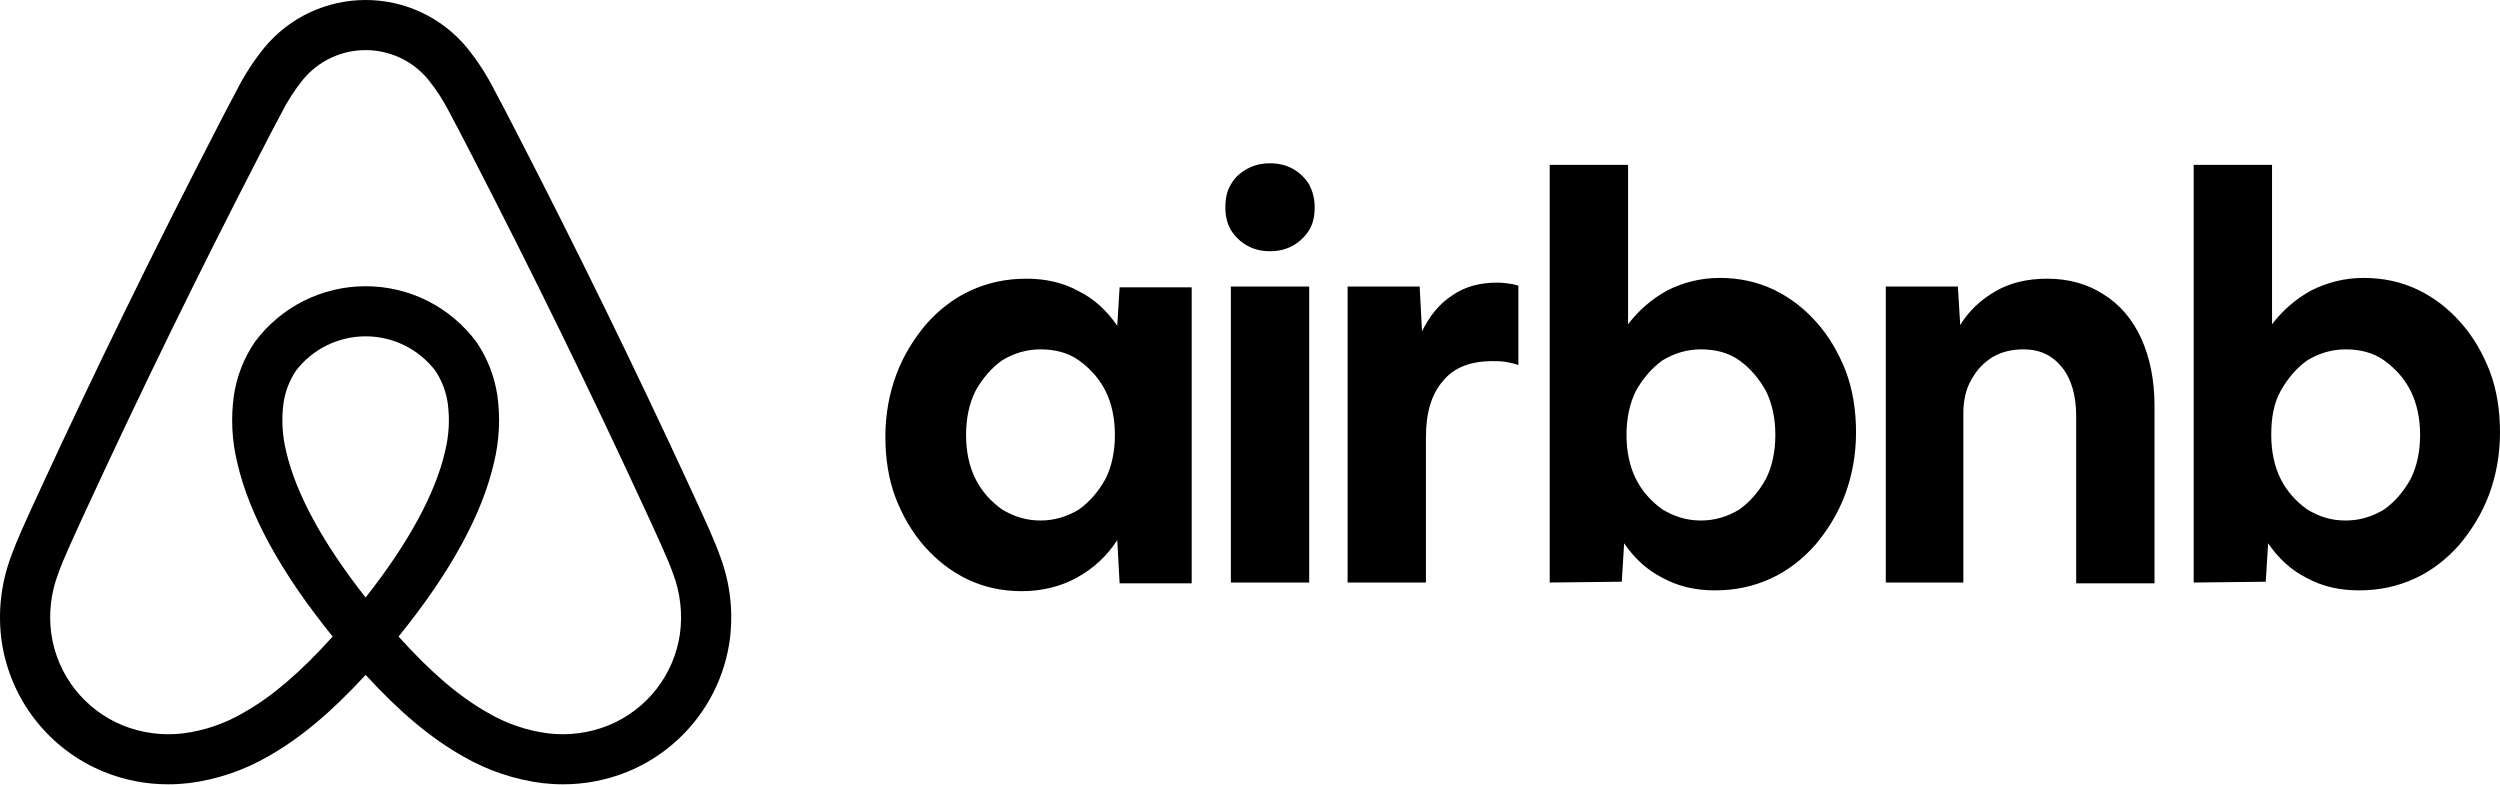
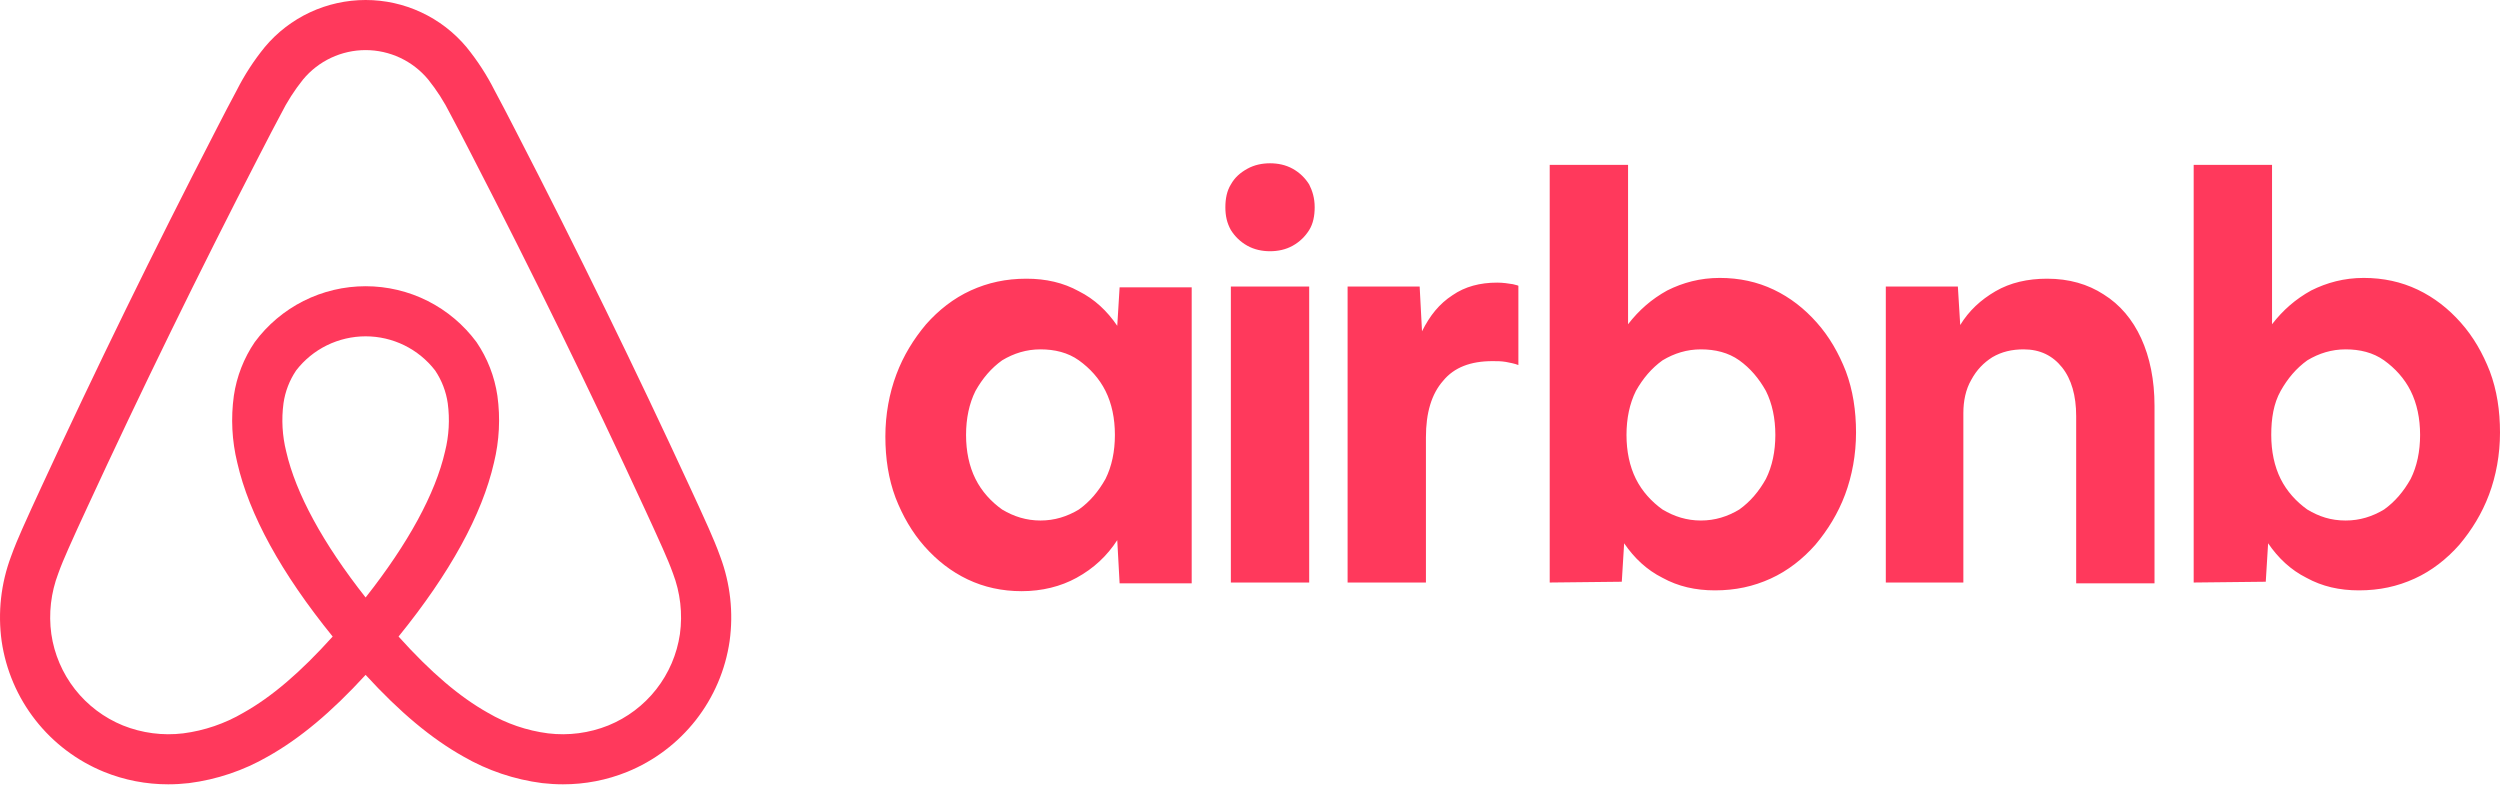
- <svg width="102" height="32" style="display:block">
-   <path d="M29.386 22.71C29.243 22.307 29.075 21.918 28.916 21.556C28.67 21.001 28.413 20.445 28.164 19.907L28.144 19.864C25.925 15.059 23.544 10.188 21.066 5.387L20.961 5.183C20.708 4.693 20.447 4.186 20.178 3.688C19.86 3.058 19.474 2.464 19.028 1.917C18.524 1.317 17.896 0.834 17.185 0.503C16.475 0.171 15.7 -9.83959e-05 14.916 4.23317e-08C14.133 9.84805e-05 13.358 0.172 12.648 0.503C11.938 0.835 11.309 1.317 10.806 1.918C10.36 2.465 9.974 3.059 9.656 3.689C9.385 4.191 9.121 4.703 8.866 5.198L8.769 5.387C6.291 10.188 3.909 15.059 1.69 19.864L1.658 19.934C1.413 20.463 1.161 21.01 0.919 21.556C0.759 21.917 0.592 22.306 0.448 22.71C0.037 23.81 -0.094 24.995 0.067 26.159C0.238 27.334 0.713 28.445 1.446 29.38C2.179 30.316 3.144 31.044 4.246 31.493C5.078 31.83 5.968 32.002 6.866 32C7.148 32 7.43 31.983 7.71 31.951C8.846 31.806 9.941 31.437 10.932 30.864C12.232 30.134 13.515 29.064 14.917 27.535C16.319 29.064 17.603 30.134 18.902 30.864C19.893 31.437 20.989 31.806 22.124 31.951C22.404 31.983 22.686 32 22.968 32C23.866 32.002 24.756 31.83 25.588 31.493C26.69 31.044 27.655 30.316 28.389 29.38C29.122 28.445 29.597 27.334 29.768 26.159C29.929 24.995 29.798 23.81 29.386 22.71ZM14.917 24.377C13.182 22.177 12.068 20.134 11.677 18.421C11.517 17.779 11.479 17.113 11.566 16.457C11.634 15.977 11.81 15.518 12.082 15.115C12.416 14.681 12.846 14.33 13.337 14.089C13.829 13.848 14.37 13.722 14.918 13.722C15.466 13.722 16.006 13.848 16.498 14.089C16.989 14.331 17.419 14.682 17.753 15.115C18.024 15.518 18.201 15.977 18.269 16.458C18.356 17.114 18.318 17.78 18.157 18.422C17.766 20.135 16.653 22.177 14.917 24.377ZM27.741 25.869C27.621 26.691 27.289 27.467 26.776 28.122C26.264 28.776 25.589 29.285 24.818 29.599C24.039 29.911 23.194 30.022 22.361 29.921C21.495 29.809 20.66 29.524 19.907 29.082C18.75 28.433 17.579 27.435 16.261 25.971C18.359 23.385 19.669 21 20.154 18.877C20.372 17.984 20.42 17.058 20.294 16.148C20.179 15.363 19.888 14.615 19.442 13.959C18.919 13.252 18.238 12.677 17.452 12.28C16.666 11.884 15.798 11.678 14.918 11.678C14.037 11.678 13.169 11.884 12.383 12.28C11.597 12.677 10.915 13.252 10.393 13.959C9.947 14.614 9.656 15.362 9.541 16.146C9.415 17.057 9.462 17.982 9.68 18.875C10.165 20.999 11.475 23.384 13.573 25.971C12.255 27.435 11.085 28.433 9.928 29.082C9.175 29.524 8.34 29.809 7.474 29.921C6.641 30.022 5.795 29.911 5.016 29.599C4.246 29.285 3.571 28.776 3.058 28.122C2.546 27.467 2.213 26.691 2.094 25.869C1.979 25.033 2.077 24.183 2.378 23.395C2.493 23.073 2.627 22.757 2.793 22.382C3.027 21.851 3.277 21.311 3.518 20.79L3.55 20.72C5.756 15.942 8.125 11.098 10.589 6.323L10.688 6.133C10.938 5.646 11.198 5.143 11.46 4.656C11.71 4.155 12.013 3.682 12.364 3.244C12.675 2.869 13.065 2.567 13.506 2.359C13.947 2.152 14.429 2.044 14.917 2.044C15.405 2.044 15.887 2.152 16.328 2.359C16.769 2.567 17.159 2.869 17.47 3.244C17.821 3.681 18.124 4.154 18.374 4.655C18.634 5.137 18.891 5.636 19.14 6.119L19.245 6.323C21.71 11.098 24.078 15.941 26.285 20.72L26.305 20.763C26.55 21.294 26.803 21.842 27.042 22.382C27.208 22.758 27.342 23.074 27.457 23.394C27.758 24.182 27.855 25.033 27.741 25.869Z" fill="currentcolor" />
-   <path d="M41.685 24.12C40.886 24.12 40.151 23.959 39.479 23.639C38.808 23.319 38.233 22.87 37.721 22.294C37.21 21.717 36.826 21.044 36.539 20.308C36.251 19.539 36.123 18.706 36.123 17.809C36.123 16.912 36.283 16.047 36.571 15.279C36.858 14.51 37.274 13.837 37.785 13.229C38.297 12.652 38.904 12.172 39.607 11.851C40.31 11.531 41.045 11.371 41.877 11.371C42.676 11.371 43.379 11.531 44.018 11.883C44.657 12.204 45.169 12.684 45.584 13.293L45.68 11.723H48.621V23.799H45.68L45.584 22.038C45.169 22.678 44.625 23.191 43.922 23.575C43.283 23.927 42.516 24.12 41.685 24.12ZM42.452 21.237C43.027 21.237 43.539 21.076 44.018 20.788C44.466 20.468 44.817 20.052 45.105 19.539C45.361 19.026 45.488 18.418 45.488 17.745C45.488 17.073 45.361 16.464 45.105 15.951C44.849 15.439 44.466 15.023 44.018 14.702C43.571 14.382 43.027 14.254 42.452 14.254C41.877 14.254 41.365 14.414 40.886 14.702C40.438 15.023 40.087 15.439 39.799 15.951C39.543 16.464 39.415 17.073 39.415 17.745C39.415 18.418 39.543 19.026 39.799 19.539C40.055 20.052 40.438 20.468 40.886 20.788C41.365 21.076 41.877 21.237 42.452 21.237ZM53.639 8.456C53.639 8.808 53.575 9.129 53.415 9.385C53.256 9.641 53.032 9.865 52.744 10.025C52.456 10.186 52.137 10.25 51.817 10.25C51.498 10.25 51.178 10.186 50.89 10.025C50.603 9.865 50.379 9.641 50.219 9.385C50.059 9.097 49.995 8.808 49.995 8.456C49.995 8.104 50.059 7.783 50.219 7.527C50.379 7.239 50.603 7.046 50.89 6.886C51.178 6.726 51.498 6.662 51.817 6.662C52.137 6.662 52.456 6.726 52.744 6.886C53.032 7.046 53.256 7.271 53.415 7.527C53.543 7.783 53.639 8.072 53.639 8.456ZM50.219 23.767V11.691H53.415V23.767H50.219V23.767ZM61.95 14.862V14.894C61.79 14.83 61.598 14.798 61.438 14.766C61.247 14.734 61.087 14.734 60.895 14.734C60 14.734 59.329 14.99 58.881 15.535C58.402 16.079 58.178 16.848 58.178 17.841V23.767H54.982V11.691H57.922L58.018 13.517C58.338 12.876 58.721 12.396 59.265 12.043C59.776 11.691 60.383 11.531 61.087 11.531C61.31 11.531 61.534 11.563 61.726 11.595C61.822 11.627 61.886 11.627 61.95 11.659V14.862ZM63.228 23.767V6.726H66.425V13.229C66.872 12.652 67.384 12.204 68.023 11.851C68.662 11.531 69.365 11.339 70.165 11.339C70.963 11.339 71.699 11.499 72.37 11.819C73.041 12.14 73.617 12.588 74.128 13.165C74.639 13.741 75.023 14.414 75.311 15.151C75.598 15.919 75.726 16.752 75.726 17.649C75.726 18.546 75.566 19.411 75.279 20.18C74.991 20.948 74.576 21.621 74.064 22.23C73.553 22.806 72.945 23.287 72.242 23.607C71.539 23.927 70.804 24.087 69.973 24.087C69.174 24.087 68.47 23.927 67.831 23.575C67.192 23.255 66.68 22.774 66.265 22.166L66.169 23.735L63.228 23.767ZM69.397 21.237C69.973 21.237 70.484 21.076 70.963 20.788C71.411 20.468 71.763 20.052 72.05 19.539C72.306 19.026 72.434 18.418 72.434 17.745C72.434 17.073 72.306 16.464 72.05 15.951C71.763 15.439 71.411 15.023 70.963 14.702C70.516 14.382 69.973 14.254 69.397 14.254C68.822 14.254 68.311 14.414 67.831 14.702C67.384 15.023 67.032 15.439 66.744 15.951C66.489 16.464 66.361 17.073 66.361 17.745C66.361 18.418 66.489 19.026 66.744 19.539C67 20.052 67.384 20.468 67.831 20.788C68.311 21.076 68.822 21.237 69.397 21.237ZM76.941 23.767V11.691H79.881L79.977 13.261C80.329 12.684 80.808 12.236 81.416 11.883C82.023 11.531 82.726 11.371 83.525 11.371C84.42 11.371 85.187 11.595 85.827 12.011C86.498 12.428 87.009 13.037 87.361 13.805C87.713 14.574 87.904 15.503 87.904 16.56V23.799H84.708V16.976C84.708 16.144 84.516 15.471 84.133 14.99C83.749 14.51 83.238 14.254 82.566 14.254C82.087 14.254 81.671 14.35 81.288 14.574C80.936 14.798 80.649 15.086 80.425 15.503C80.201 15.887 80.105 16.368 80.105 16.848V23.767H76.941V23.767ZM89.502 23.767V6.726H92.699V13.229C93.146 12.652 93.658 12.204 94.297 11.851C94.936 11.531 95.64 11.339 96.439 11.339C97.238 11.339 97.973 11.499 98.644 11.819C99.315 12.14 99.891 12.588 100.402 13.165C100.914 13.741 101.297 14.414 101.585 15.151C101.873 15.919 102 16.752 102 17.649C102 18.546 101.841 19.411 101.553 20.18C101.265 20.948 100.85 21.621 100.338 22.23C99.827 22.806 99.219 23.287 98.516 23.607C97.813 23.927 97.078 24.087 96.247 24.087C95.448 24.087 94.745 23.927 94.105 23.575C93.466 23.255 92.955 22.774 92.539 22.166L92.443 23.735L89.502 23.767ZM95.704 21.237C96.279 21.237 96.79 21.076 97.27 20.788C97.717 20.468 98.069 20.052 98.356 19.539C98.612 19.026 98.74 18.418 98.74 17.745C98.74 17.073 98.612 16.464 98.356 15.951C98.101 15.439 97.717 15.023 97.27 14.702C96.822 14.382 96.279 14.254 95.704 14.254C95.128 14.254 94.617 14.414 94.137 14.702C93.69 15.023 93.338 15.439 93.05 15.951C92.763 16.464 92.667 17.073 92.667 17.745C92.667 18.418 92.795 19.026 93.05 19.539C93.306 20.052 93.69 20.468 94.137 20.788C94.617 21.076 95.096 21.237 95.704 21.237Z" fill="currentcolor" />
+ <svg width="102" height="32" style="display:block; ">
+   <path d="M29.386 22.71C29.243 22.307 29.075 21.918 28.916 21.556C28.67 21.001 28.413 20.445 28.164 19.907L28.144 19.864C25.925 15.059 23.544 10.188 21.066 5.387L20.961 5.183C20.708 4.693 20.447 4.186 20.178 3.688C19.86 3.058 19.474 2.464 19.028 1.917C18.524 1.317 17.896 0.834 17.185 0.503C16.475 0.171 15.7 -9.83959e-05 14.916 4.23317e-08C14.133 9.84805e-05 13.358 0.172 12.648 0.503C11.938 0.835 11.309 1.317 10.806 1.918C10.36 2.465 9.974 3.059 9.656 3.689C9.385 4.191 9.121 4.703 8.866 5.198L8.769 5.387C6.291 10.188 3.909 15.059 1.69 19.864L1.658 19.934C1.413 20.463 1.161 21.01 0.919 21.556C0.759 21.917 0.592 22.306 0.448 22.71C0.037 23.81 -0.094 24.995 0.067 26.159C0.238 27.334 0.713 28.445 1.446 29.38C2.179 30.316 3.144 31.044 4.246 31.493C5.078 31.83 5.968 32.002 6.866 32C7.148 32 7.43 31.983 7.71 31.951C8.846 31.806 9.941 31.437 10.932 30.864C12.232 30.134 13.515 29.064 14.917 27.535C16.319 29.064 17.603 30.134 18.902 30.864C19.893 31.437 20.989 31.806 22.124 31.951C22.404 31.983 22.686 32 22.968 32C23.866 32.002 24.756 31.83 25.588 31.493C26.69 31.044 27.655 30.316 28.389 29.38C29.122 28.445 29.597 27.334 29.768 26.159C29.929 24.995 29.798 23.81 29.386 22.71ZM14.917 24.377C13.182 22.177 12.068 20.134 11.677 18.421C11.517 17.779 11.479 17.113 11.566 16.457C11.634 15.977 11.81 15.518 12.082 15.115C12.416 14.681 12.846 14.33 13.337 14.089C13.829 13.848 14.37 13.722 14.918 13.722C15.466 13.722 16.006 13.848 16.498 14.089C16.989 14.331 17.419 14.682 17.753 15.115C18.024 15.518 18.201 15.977 18.269 16.458C18.356 17.114 18.318 17.78 18.157 18.422C17.766 20.135 16.653 22.177 14.917 24.377ZM27.741 25.869C27.621 26.691 27.289 27.467 26.776 28.122C26.264 28.776 25.589 29.285 24.818 29.599C24.039 29.911 23.194 30.022 22.361 29.921C21.495 29.809 20.66 29.524 19.907 29.082C18.75 28.433 17.579 27.435 16.261 25.971C18.359 23.385 19.669 21 20.154 18.877C20.372 17.984 20.42 17.058 20.294 16.148C20.179 15.363 19.888 14.615 19.442 13.959C18.919 13.252 18.238 12.677 17.452 12.28C16.666 11.884 15.798 11.678 14.918 11.678C14.037 11.678 13.169 11.884 12.383 12.28C11.597 12.677 10.915 13.252 10.393 13.959C9.947 14.614 9.656 15.362 9.541 16.146C9.415 17.057 9.462 17.982 9.68 18.875C10.165 20.999 11.475 23.384 13.573 25.971C12.255 27.435 11.085 28.433 9.928 29.082C9.175 29.524 8.34 29.809 7.474 29.921C6.641 30.022 5.795 29.911 5.016 29.599C4.246 29.285 3.571 28.776 3.058 28.122C2.546 27.467 2.213 26.691 2.094 25.869C1.979 25.033 2.077 24.183 2.378 23.395C2.493 23.073 2.627 22.757 2.793 22.382C3.027 21.851 3.277 21.311 3.518 20.79L3.55 20.72C5.756 15.942 8.125 11.098 10.589 6.323L10.688 6.133C10.938 5.646 11.198 5.143 11.46 4.656C11.71 4.155 12.013 3.682 12.364 3.244C12.675 2.869 13.065 2.567 13.506 2.359C13.947 2.152 14.429 2.044 14.917 2.044C15.405 2.044 15.887 2.152 16.328 2.359C16.769 2.567 17.159 2.869 17.47 3.244C17.821 3.681 18.124 4.154 18.374 4.655C18.634 5.137 18.891 5.636 19.14 6.119L19.245 6.323C21.71 11.098 24.078 15.941 26.285 20.72L26.305 20.763C26.55 21.294 26.803 21.842 27.042 22.382C27.208 22.758 27.342 23.074 27.457 23.394C27.758 24.182 27.855 25.033 27.741 25.869Z" fill="#FF395C" />
+   <path d="M41.685 24.12C40.886 24.12 40.151 23.959 39.479 23.639C38.808 23.319 38.233 22.87 37.721 22.294C37.21 21.717 36.826 21.044 36.539 20.308C36.251 19.539 36.123 18.706 36.123 17.809C36.123 16.912 36.283 16.047 36.571 15.279C36.858 14.51 37.274 13.837 37.785 13.229C38.297 12.652 38.904 12.172 39.607 11.851C40.31 11.531 41.045 11.371 41.877 11.371C42.676 11.371 43.379 11.531 44.018 11.883C44.657 12.204 45.169 12.684 45.584 13.293L45.68 11.723H48.621V23.799H45.68L45.584 22.038C45.169 22.678 44.625 23.191 43.922 23.575C43.283 23.927 42.516 24.12 41.685 24.12ZM42.452 21.237C43.027 21.237 43.539 21.076 44.018 20.788C44.466 20.468 44.817 20.052 45.105 19.539C45.361 19.026 45.488 18.418 45.488 17.745C45.488 17.073 45.361 16.464 45.105 15.951C44.849 15.439 44.466 15.023 44.018 14.702C43.571 14.382 43.027 14.254 42.452 14.254C41.877 14.254 41.365 14.414 40.886 14.702C40.438 15.023 40.087 15.439 39.799 15.951C39.543 16.464 39.415 17.073 39.415 17.745C39.415 18.418 39.543 19.026 39.799 19.539C40.055 20.052 40.438 20.468 40.886 20.788C41.365 21.076 41.877 21.237 42.452 21.237ZM53.639 8.456C53.639 8.808 53.575 9.129 53.415 9.385C53.256 9.641 53.032 9.865 52.744 10.025C52.456 10.186 52.137 10.25 51.817 10.25C51.498 10.25 51.178 10.186 50.89 10.025C50.603 9.865 50.379 9.641 50.219 9.385C50.059 9.097 49.995 8.808 49.995 8.456C49.995 8.104 50.059 7.783 50.219 7.527C50.379 7.239 50.603 7.046 50.89 6.886C51.178 6.726 51.498 6.662 51.817 6.662C52.137 6.662 52.456 6.726 52.744 6.886C53.032 7.046 53.256 7.271 53.415 7.527C53.543 7.783 53.639 8.072 53.639 8.456ZM50.219 23.767V11.691H53.415V23.767H50.219V23.767ZM61.95 14.862V14.894C61.79 14.83 61.598 14.798 61.438 14.766C61.247 14.734 61.087 14.734 60.895 14.734C60 14.734 59.329 14.99 58.881 15.535C58.402 16.079 58.178 16.848 58.178 17.841V23.767H54.982V11.691H57.922L58.018 13.517C58.338 12.876 58.721 12.396 59.265 12.043C59.776 11.691 60.383 11.531 61.087 11.531C61.31 11.531 61.534 11.563 61.726 11.595C61.822 11.627 61.886 11.627 61.95 11.659V14.862ZM63.228 23.767V6.726H66.425V13.229C66.872 12.652 67.384 12.204 68.023 11.851C68.662 11.531 69.365 11.339 70.165 11.339C70.963 11.339 71.699 11.499 72.37 11.819C73.041 12.14 73.617 12.588 74.128 13.165C74.639 13.741 75.023 14.414 75.311 15.151C75.598 15.919 75.726 16.752 75.726 17.649C75.726 18.546 75.566 19.411 75.279 20.18C74.991 20.948 74.576 21.621 74.064 22.23C73.553 22.806 72.945 23.287 72.242 23.607C71.539 23.927 70.804 24.087 69.973 24.087C69.174 24.087 68.47 23.927 67.831 23.575C67.192 23.255 66.68 22.774 66.265 22.166L66.169 23.735L63.228 23.767ZM69.397 21.237C69.973 21.237 70.484 21.076 70.963 20.788C71.411 20.468 71.763 20.052 72.05 19.539C72.306 19.026 72.434 18.418 72.434 17.745C72.434 17.073 72.306 16.464 72.05 15.951C71.763 15.439 71.411 15.023 70.963 14.702C70.516 14.382 69.973 14.254 69.397 14.254C68.822 14.254 68.311 14.414 67.831 14.702C67.384 15.023 67.032 15.439 66.744 15.951C66.489 16.464 66.361 17.073 66.361 17.745C66.361 18.418 66.489 19.026 66.744 19.539C67 20.052 67.384 20.468 67.831 20.788C68.311 21.076 68.822 21.237 69.397 21.237ZM76.941 23.767V11.691H79.881L79.977 13.261C80.329 12.684 80.808 12.236 81.416 11.883C82.023 11.531 82.726 11.371 83.525 11.371C84.42 11.371 85.187 11.595 85.827 12.011C86.498 12.428 87.009 13.037 87.361 13.805C87.713 14.574 87.904 15.503 87.904 16.56V23.799H84.708V16.976C84.708 16.144 84.516 15.471 84.133 14.99C83.749 14.51 83.238 14.254 82.566 14.254C82.087 14.254 81.671 14.35 81.288 14.574C80.936 14.798 80.649 15.086 80.425 15.503C80.201 15.887 80.105 16.368 80.105 16.848V23.767H76.941V23.767ZM89.502 23.767V6.726H92.699V13.229C93.146 12.652 93.658 12.204 94.297 11.851C94.936 11.531 95.64 11.339 96.439 11.339C97.238 11.339 97.973 11.499 98.644 11.819C99.315 12.14 99.891 12.588 100.402 13.165C100.914 13.741 101.297 14.414 101.585 15.151C101.873 15.919 102 16.752 102 17.649C102 18.546 101.841 19.411 101.553 20.18C101.265 20.948 100.85 21.621 100.338 22.23C99.827 22.806 99.219 23.287 98.516 23.607C97.813 23.927 97.078 24.087 96.247 24.087C95.448 24.087 94.745 23.927 94.105 23.575C93.466 23.255 92.955 22.774 92.539 22.166L92.443 23.735L89.502 23.767ZM95.704 21.237C96.279 21.237 96.79 21.076 97.27 20.788C97.717 20.468 98.069 20.052 98.356 19.539C98.612 19.026 98.74 18.418 98.74 17.745C98.74 17.073 98.612 16.464 98.356 15.951C98.101 15.439 97.717 15.023 97.27 14.702C96.822 14.382 96.279 14.254 95.704 14.254C95.128 14.254 94.617 14.414 94.137 14.702C93.69 15.023 93.338 15.439 93.05 15.951C92.763 16.464 92.667 17.073 92.667 17.745C92.667 18.418 92.795 19.026 93.05 19.539C93.306 20.052 93.69 20.468 94.137 20.788C94.617 21.076 95.096 21.237 95.704 21.237Z" fill="#FF395C" />
</svg>
